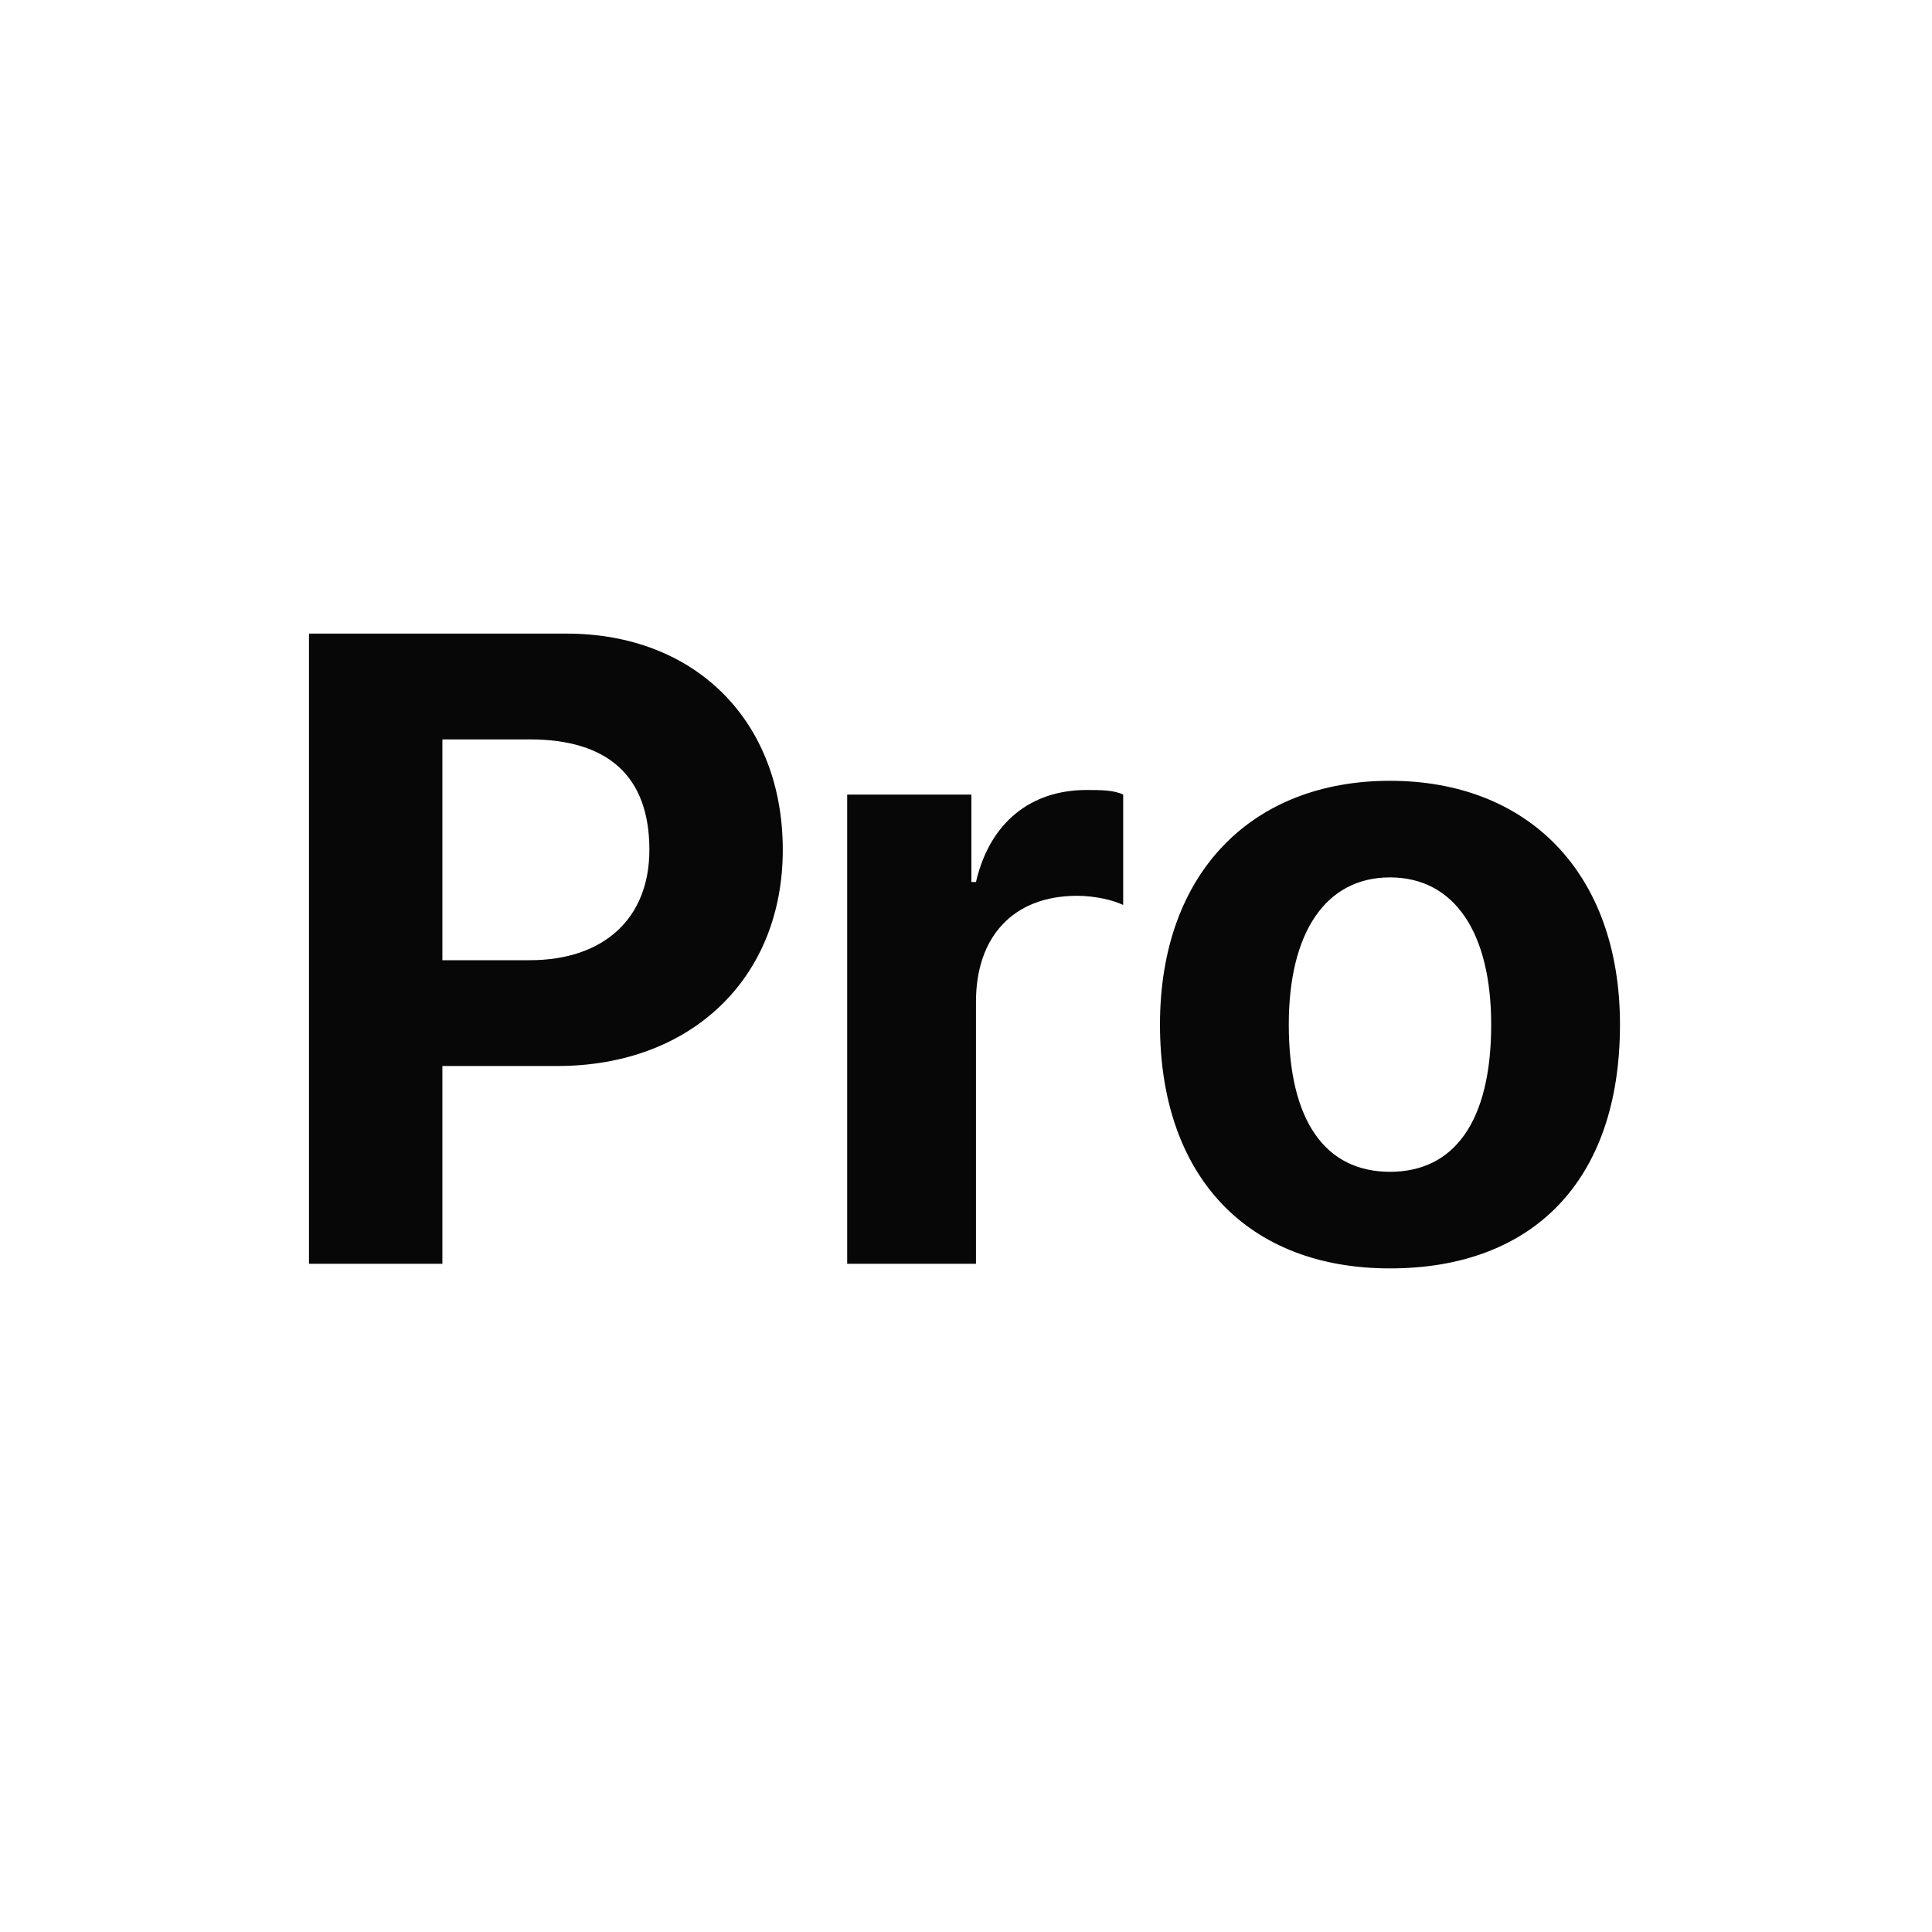
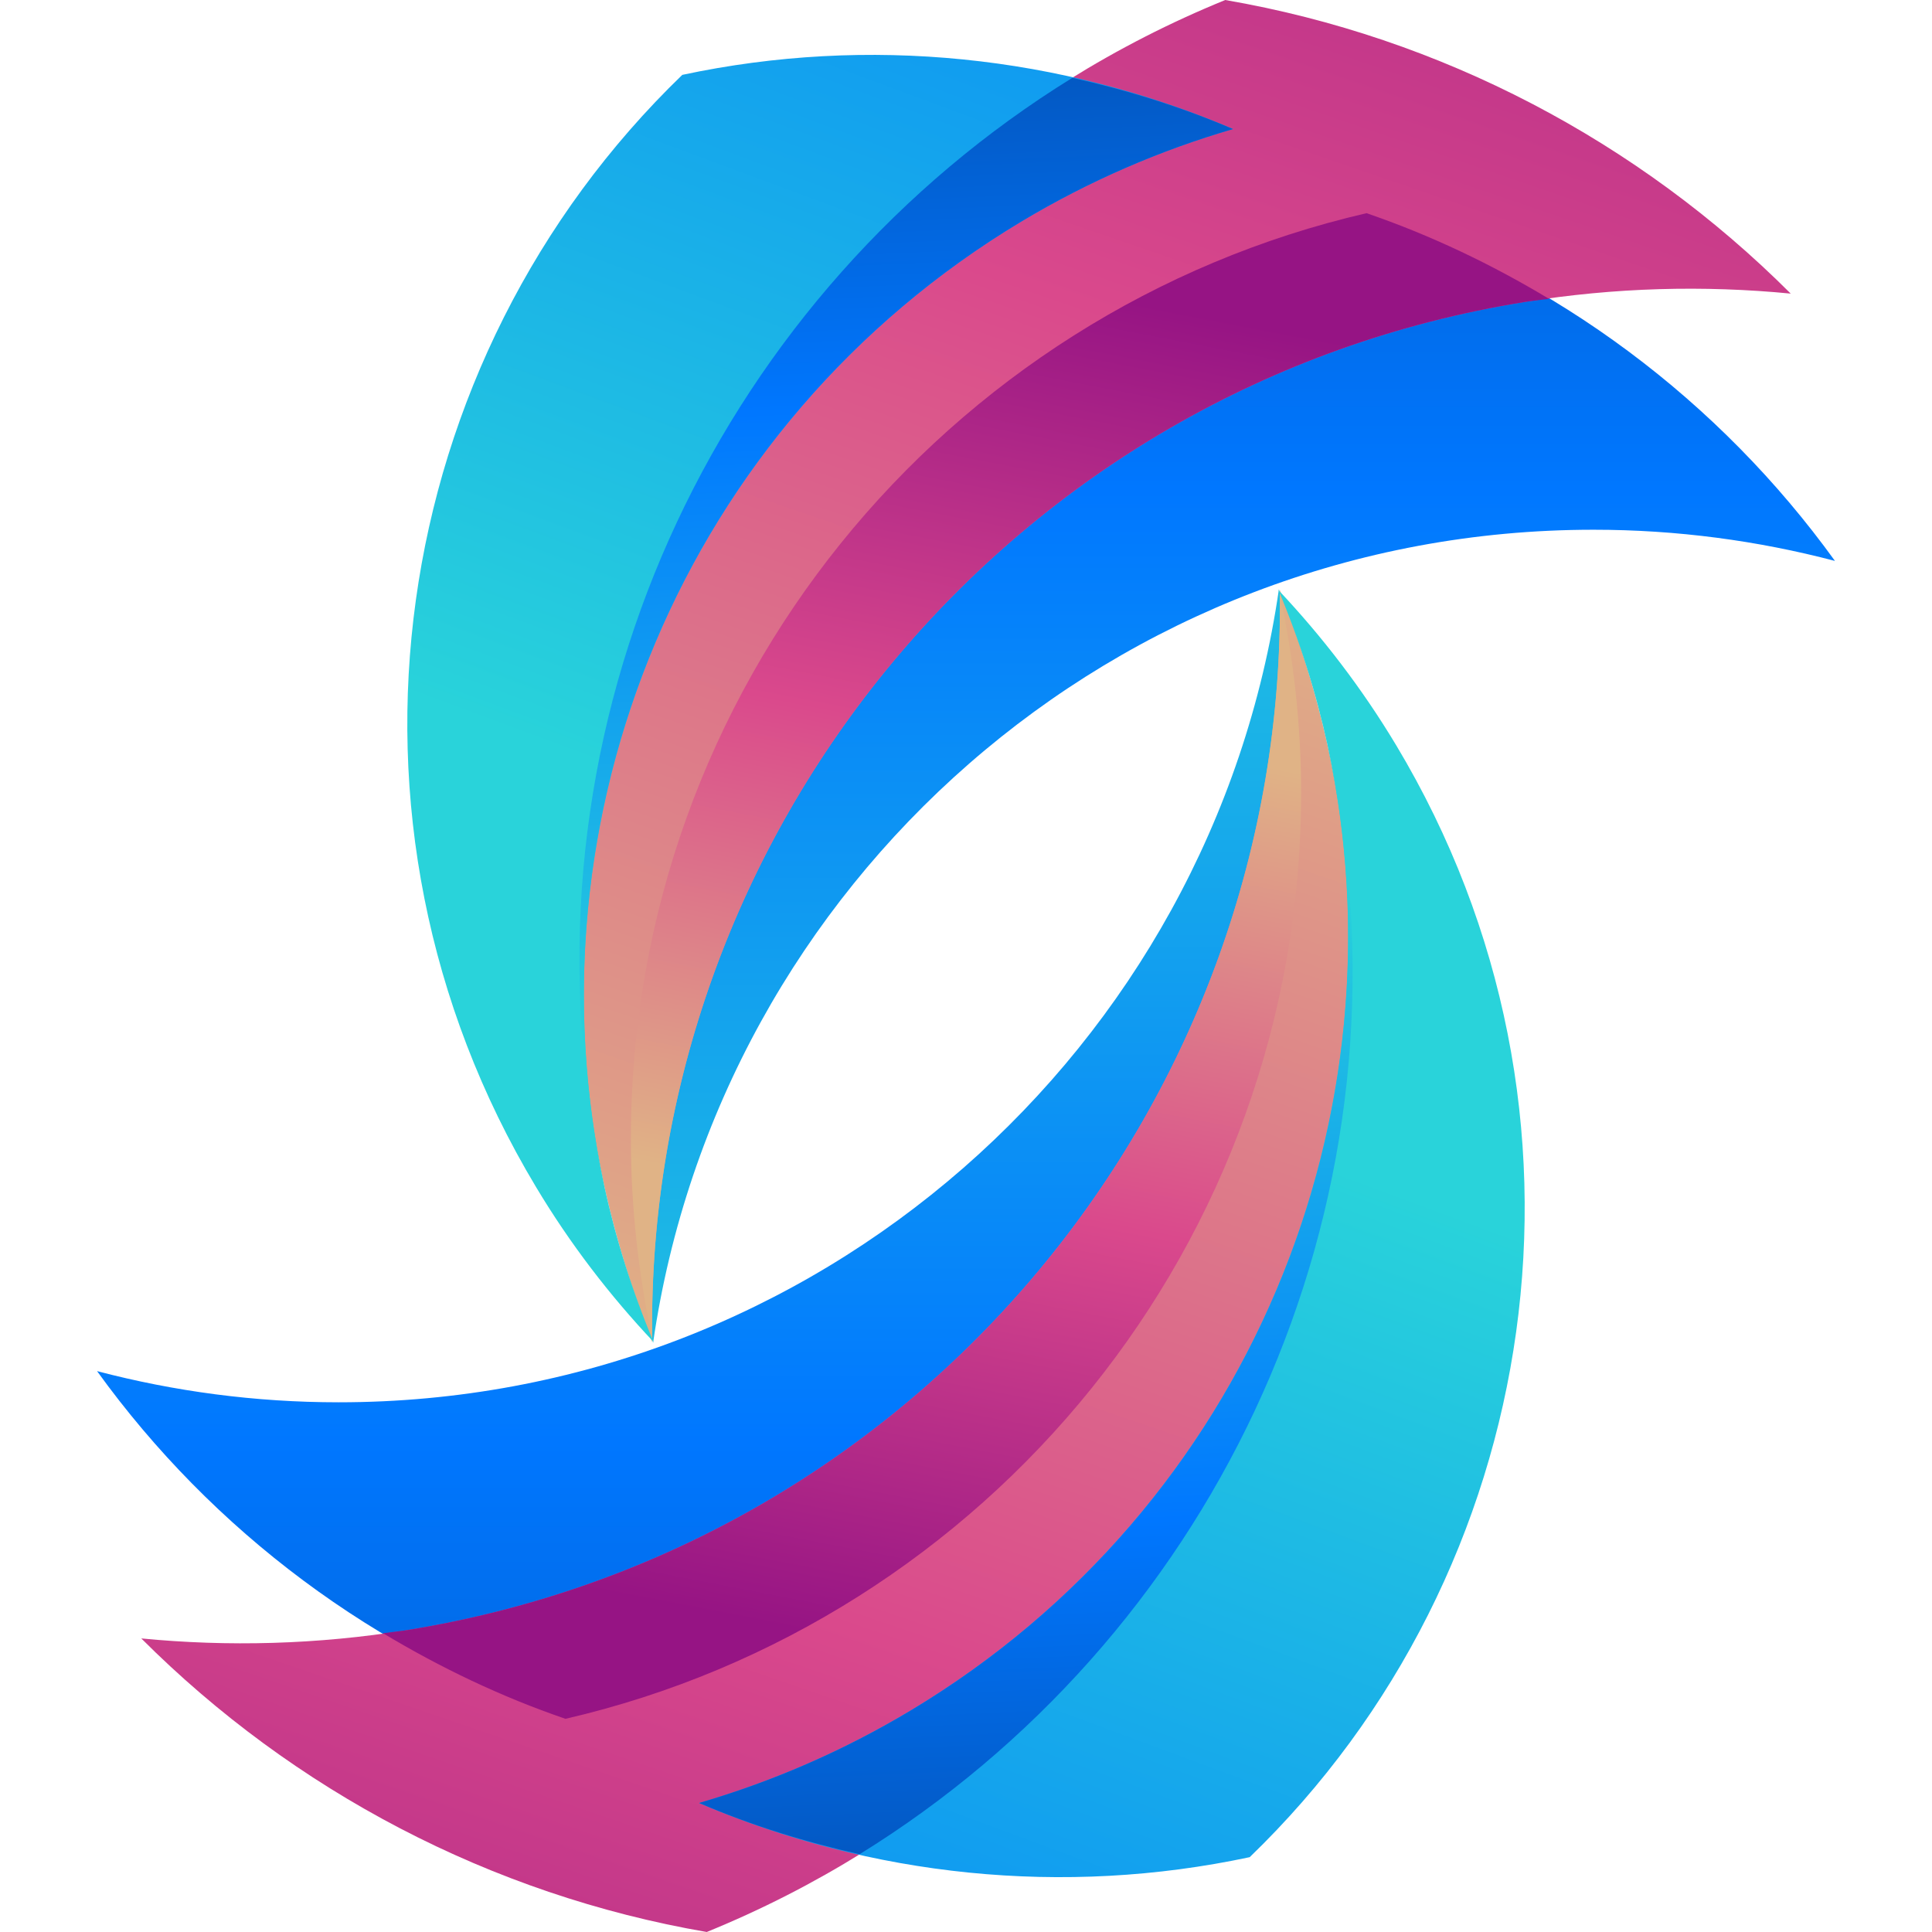
- <svg xmlns="http://www.w3.org/2000/svg" width="42" height="42">
+ <svg xmlns="http://www.w3.org/2000/svg" version="1.1" id="Layer_1" x="0px" y="0px" viewBox="0 0 504.123 504.123" style="enable-background:new 0 0 504.123 504.123;" xml:space="preserve">
+   <linearGradient id="SVGID_1_" gradientUnits="userSpaceOnUse" x1="-5.376" y1="578.335" x2="-5.376" y2="648.372" gradientTransform="matrix(7.8769 0 0 -7.8769 364.0537 4969.669)">
+     <stop offset="0" style="stop-color:#29D3DA" />
+     <stop offset="0.519" style="stop-color:#0077FF" />
+     <stop offset="0.999" style="stop-color:#064093" />
+     <stop offset="1" style="stop-color:#084698" />
+   </linearGradient>
+   <path style="fill:url(#SVGID_1_);" d="M478.799,146.361c-30.09-41.685-72.649-73.728-122.234-90.734  C246.611,81.038,164.612,179.499,164.612,297.173c0,18.282,2.048,36.084,5.797,53.248  c17.353-119.997,120.572-212.196,245.382-212.196C437.587,138.224,458.673,141.076,478.799,146.361z" />
+   <linearGradient id="SVGID_2_" gradientUnits="userSpaceOnUse" x1="-17.586" y1="582.005" x2="6.834" y2="653.243" gradientTransform="matrix(7.8769 0 0 -7.8769 364.0537 4969.669)">
+     <stop offset="0.012" style="stop-color:#E0B386" />
+     <stop offset="0.519" style="stop-color:#DA498C" />
+     <stop offset="1" style="stop-color:#961484" />
+   </linearGradient>
+   <path style="fill:url(#SVGID_2_);" d="M467.259,76.611C427.552,36.903,376.123,9.728,319.709,0  C205.556,46.49,134.246,166.896,154.663,293.793c3.167,19.716,8.476,38.55,15.51,56.391  c-2.143-132.395,93.152-249.73,227.738-271.407C421.4,74.996,444.644,74.413,467.259,76.611z" />
+   <linearGradient id="SVGID_3_" gradientUnits="userSpaceOnUse" x1="-13.726" y1="589.877" x2="-7.772" y2="620.755" gradientTransform="matrix(7.8769 0 0 -7.8769 364.0537 4969.669)">
+     <stop offset="0.012" style="stop-color:#E0B386" />
+     <stop offset="0.519" style="stop-color:#DA498C" />
+     <stop offset="1" style="stop-color:#961484" />
+   </linearGradient>
+   <path style="fill:url(#SVGID_3_);" d="M356.573,55.627C246.619,81.038,164.62,179.499,164.62,297.173  c0,17.841,1.969,35.202,5.553,51.972c-1.615-131.97,93.507-248.753,227.738-270.368c2.095-0.339,4.183-0.512,6.278-0.803  C389.246,68.986,373.35,61.377,356.573,55.627z" />
+   <linearGradient id="SVGID_4_" gradientUnits="userSpaceOnUse" x1="-24.487" y1="604.815" x2="5.383" y2="685.337" gradientTransform="matrix(7.8769 0 0 -7.8769 364.0537 4969.669)">
+     <stop offset="0" style="stop-color:#29D3DA" />
+     <stop offset="0.519" style="stop-color:#0077FF" />
+     <stop offset="0.999" style="stop-color:#064093" />
+     <stop offset="1" style="stop-color:#084698" />
+   </linearGradient>
+   <path style="fill:url(#SVGID_4_);" d="M321.725,33.666C276.89,14.47,226.658,9.161,178.034,19.535  C101.006,93.877,82.4,213.977,139.831,309.673c8.909,14.88,19.275,28.349,30.688,40.464  c-44.442-106.031-5.506-231.416,95.988-292.336C284.231,47.167,302.797,39.196,321.725,33.666z" />
+   <linearGradient id="SVGID_5_" gradientUnits="userSpaceOnUse" x1="-15.481" y1="596.725" x2="-17.302" y2="636.684" gradientTransform="matrix(7.8769 0 0 -7.8769 364.0537 4969.669)">
+     <stop offset="0" style="stop-color:#29D3DA" />
+     <stop offset="0.519" style="stop-color:#0077FF" />
+     <stop offset="0.999" style="stop-color:#064093" />
+     <stop offset="1" style="stop-color:#084698" />
+   </linearGradient>
+   <path style="fill:url(#SVGID_5_);" d="M279.828,20.299C189.495,76.091,136.736,182.43,154.663,293.793  c0.859,5.301,1.89,10.524,3.048,15.691c-20.874-95.815,20.047-198.404,108.796-251.683c17.723-10.634,36.289-18.605,55.217-24.127  C308.2,27.876,294.156,23.513,279.828,20.299z" />
+   <linearGradient id="SVGID_6_" gradientUnits="userSpaceOnUse" x1="-23.059" y1="619.493" x2="-23.059" y2="549.458" gradientTransform="matrix(7.8769 0 0 -7.8769 364.0537 4969.669)">
+     <stop offset="0" style="stop-color:#29D3DA" />
+     <stop offset="0.519" style="stop-color:#0077FF" />
+     <stop offset="0.999" style="stop-color:#064093" />
+     <stop offset="1" style="stop-color:#084698" />
+   </linearGradient>
+   <path style="fill:url(#SVGID_6_);" d="M25.324,357.77c30.09,41.685,72.649,73.728,122.234,90.734  c109.954-25.411,191.953-123.872,191.953-241.546c0-18.282-2.048-36.084-5.797-53.248  C316.361,273.707,213.142,365.907,88.348,365.907C66.536,365.907,45.45,363.055,25.324,357.77z" />
+   <linearGradient id="SVGID_7_" gradientUnits="userSpaceOnUse" x1="-10.85" y1="615.824" x2="-35.269" y2="544.586" gradientTransform="matrix(7.8769 0 0 -7.8769 364.0537 4969.669)">
+     <stop offset="0.012" style="stop-color:#E0B386" />
+     <stop offset="0.519" style="stop-color:#DA498C" />
+     <stop offset="1" style="stop-color:#961484" />
+   </linearGradient>
+   <path style="fill:url(#SVGID_7_);" d="M36.864,427.52c39.708,39.708,91.136,66.875,147.551,76.603  c114.168-46.482,185.462-166.896,165.045-293.786c-3.167-19.716-8.476-38.55-15.51-56.391  c2.143,132.395-93.152,249.73-227.738,271.407C82.739,429.135,59.479,429.718,36.864,427.52z" />
+   <linearGradient id="SVGID_8_" gradientUnits="userSpaceOnUse" x1="-14.712" y1="607.951" x2="-20.662" y2="577.076" gradientTransform="matrix(7.8769 0 0 -7.8769 364.0537 4969.669)">
+     <stop offset="0.012" style="stop-color:#E0B386" />
+     <stop offset="0.519" style="stop-color:#DA498C" />
+     <stop offset="1" style="stop-color:#961484" />
+   </linearGradient>
+   <path style="fill:url(#SVGID_8_);" d="M147.551,448.496c109.954-25.411,191.953-123.872,191.953-241.546  c0-17.841-1.969-35.202-5.553-51.972c1.623,131.978-93.507,248.745-227.738,270.375c-2.095,0.339-4.183,0.512-6.278,0.803  C114.893,435.145,130.773,442.754,147.551,448.496z" />
+   <linearGradient id="SVGID_9_" gradientUnits="userSpaceOnUse" x1="-3.947" y1="593.015" x2="-33.815" y2="512.495" gradientTransform="matrix(7.8769 0 0 -7.8769 364.0537 4969.669)">
+     <stop offset="0" style="stop-color:#29D3DA" />
+     <stop offset="0.519" style="stop-color:#0077FF" />
+     <stop offset="0.999" style="stop-color:#064093" />
+     <stop offset="1" style="stop-color:#084698" />
+   </linearGradient>
+   <path style="fill:url(#SVGID_9_);" d="M182.414,470.465c44.812,19.204,95.043,24.505,143.675,14.131  c77.028-74.342,95.634-194.442,38.219-290.139c-8.925-14.872-19.291-28.349-30.704-40.464  c44.449,106.031,5.522,231.408-95.988,292.336C219.892,456.964,201.342,464.935,182.414,470.465z" />
+   <linearGradient id="SVGID_10_" gradientUnits="userSpaceOnUse" x1="-12.951" y1="601.105" x2="-11.135" y2="561.145" gradientTransform="matrix(7.8769 0 0 -7.8769 364.0537 4969.669)">
+     <stop offset="0" style="stop-color:#29D3DA" />
+     <stop offset="0.519" style="stop-color:#0077FF" />
+     <stop offset="0.999" style="stop-color:#064093" />
+     <stop offset="1" style="stop-color:#084698" />
+   </linearGradient>
+   <path style="fill:url(#SVGID_10_);" d="M224.295,483.832c90.34-55.792,143.092-162.123,125.172-273.495  c-0.859-5.293-1.875-10.524-3.048-15.683c20.874,95.807-20.047,198.404-108.796,251.676c-17.723,10.634-36.273,18.605-55.201,24.127  C195.923,476.262,209.967,480.618,224.295,483.832z" />
  <g>
-     <path fill="#070707" d="m6.717,13.774l5.6,0c2.8,0 4.7,1.9 4.7,4.7c0,2.8 -2,4.7 -4.9,4.7l-2.5,0l0,4.3l-2.9,0l0,-13.7zm2.9,2.2l0,4.9l1.9,0c1.6,0 2.6,-0.9 2.6,-2.4c0,-1.6 -0.9,-2.4 -2.6,-2.4l-1.9,0l0,-0.1zm8.9,11.5l2.7,0l0,-5.7c0,-1.4 0.8,-2.3 2.2,-2.3c0.4,0 0.8,0.1 1,0.2l0,-2.4c-0.2,-0.1 -0.5,-0.1 -0.8,-0.1c-1.2,0 -2.1,0.7 -2.4,2l-0.1,0l0,-1.9l-2.7,0l0,10.2l0.1,0zm11.7,0.1c-3.1,0 -5,-2 -5,-5.3c0,-3.3 2,-5.3 5,-5.3s5,2 5,5.3c0,3.4 -1.9,5.3 -5,5.3zm0,-2.1c1.4,0 2.2,-1.1 2.2,-3.2c0,-2 -0.8,-3.2 -2.2,-3.2c-1.4,0 -2.2,1.2 -2.2,3.2c0,2.1 0.8,3.2 2.2,3.2z" class="st0" id="Ant-Design-Pro" />
-   </g>
+ </g>
+   <g>
+ </g>
+   <g>
+ </g>
+   <g>
+ </g>
+   <g>
+ </g>
+   <g>
+ </g>
+   <g>
+ </g>
+   <g>
+ </g>
+   <g>
+ </g>
+   <g>
+ </g>
+   <g>
+ </g>
+   <g>
+ </g>
+   <g>
+ </g>
+   <g>
+ </g>
+   <g>
+ </g>
</svg>
